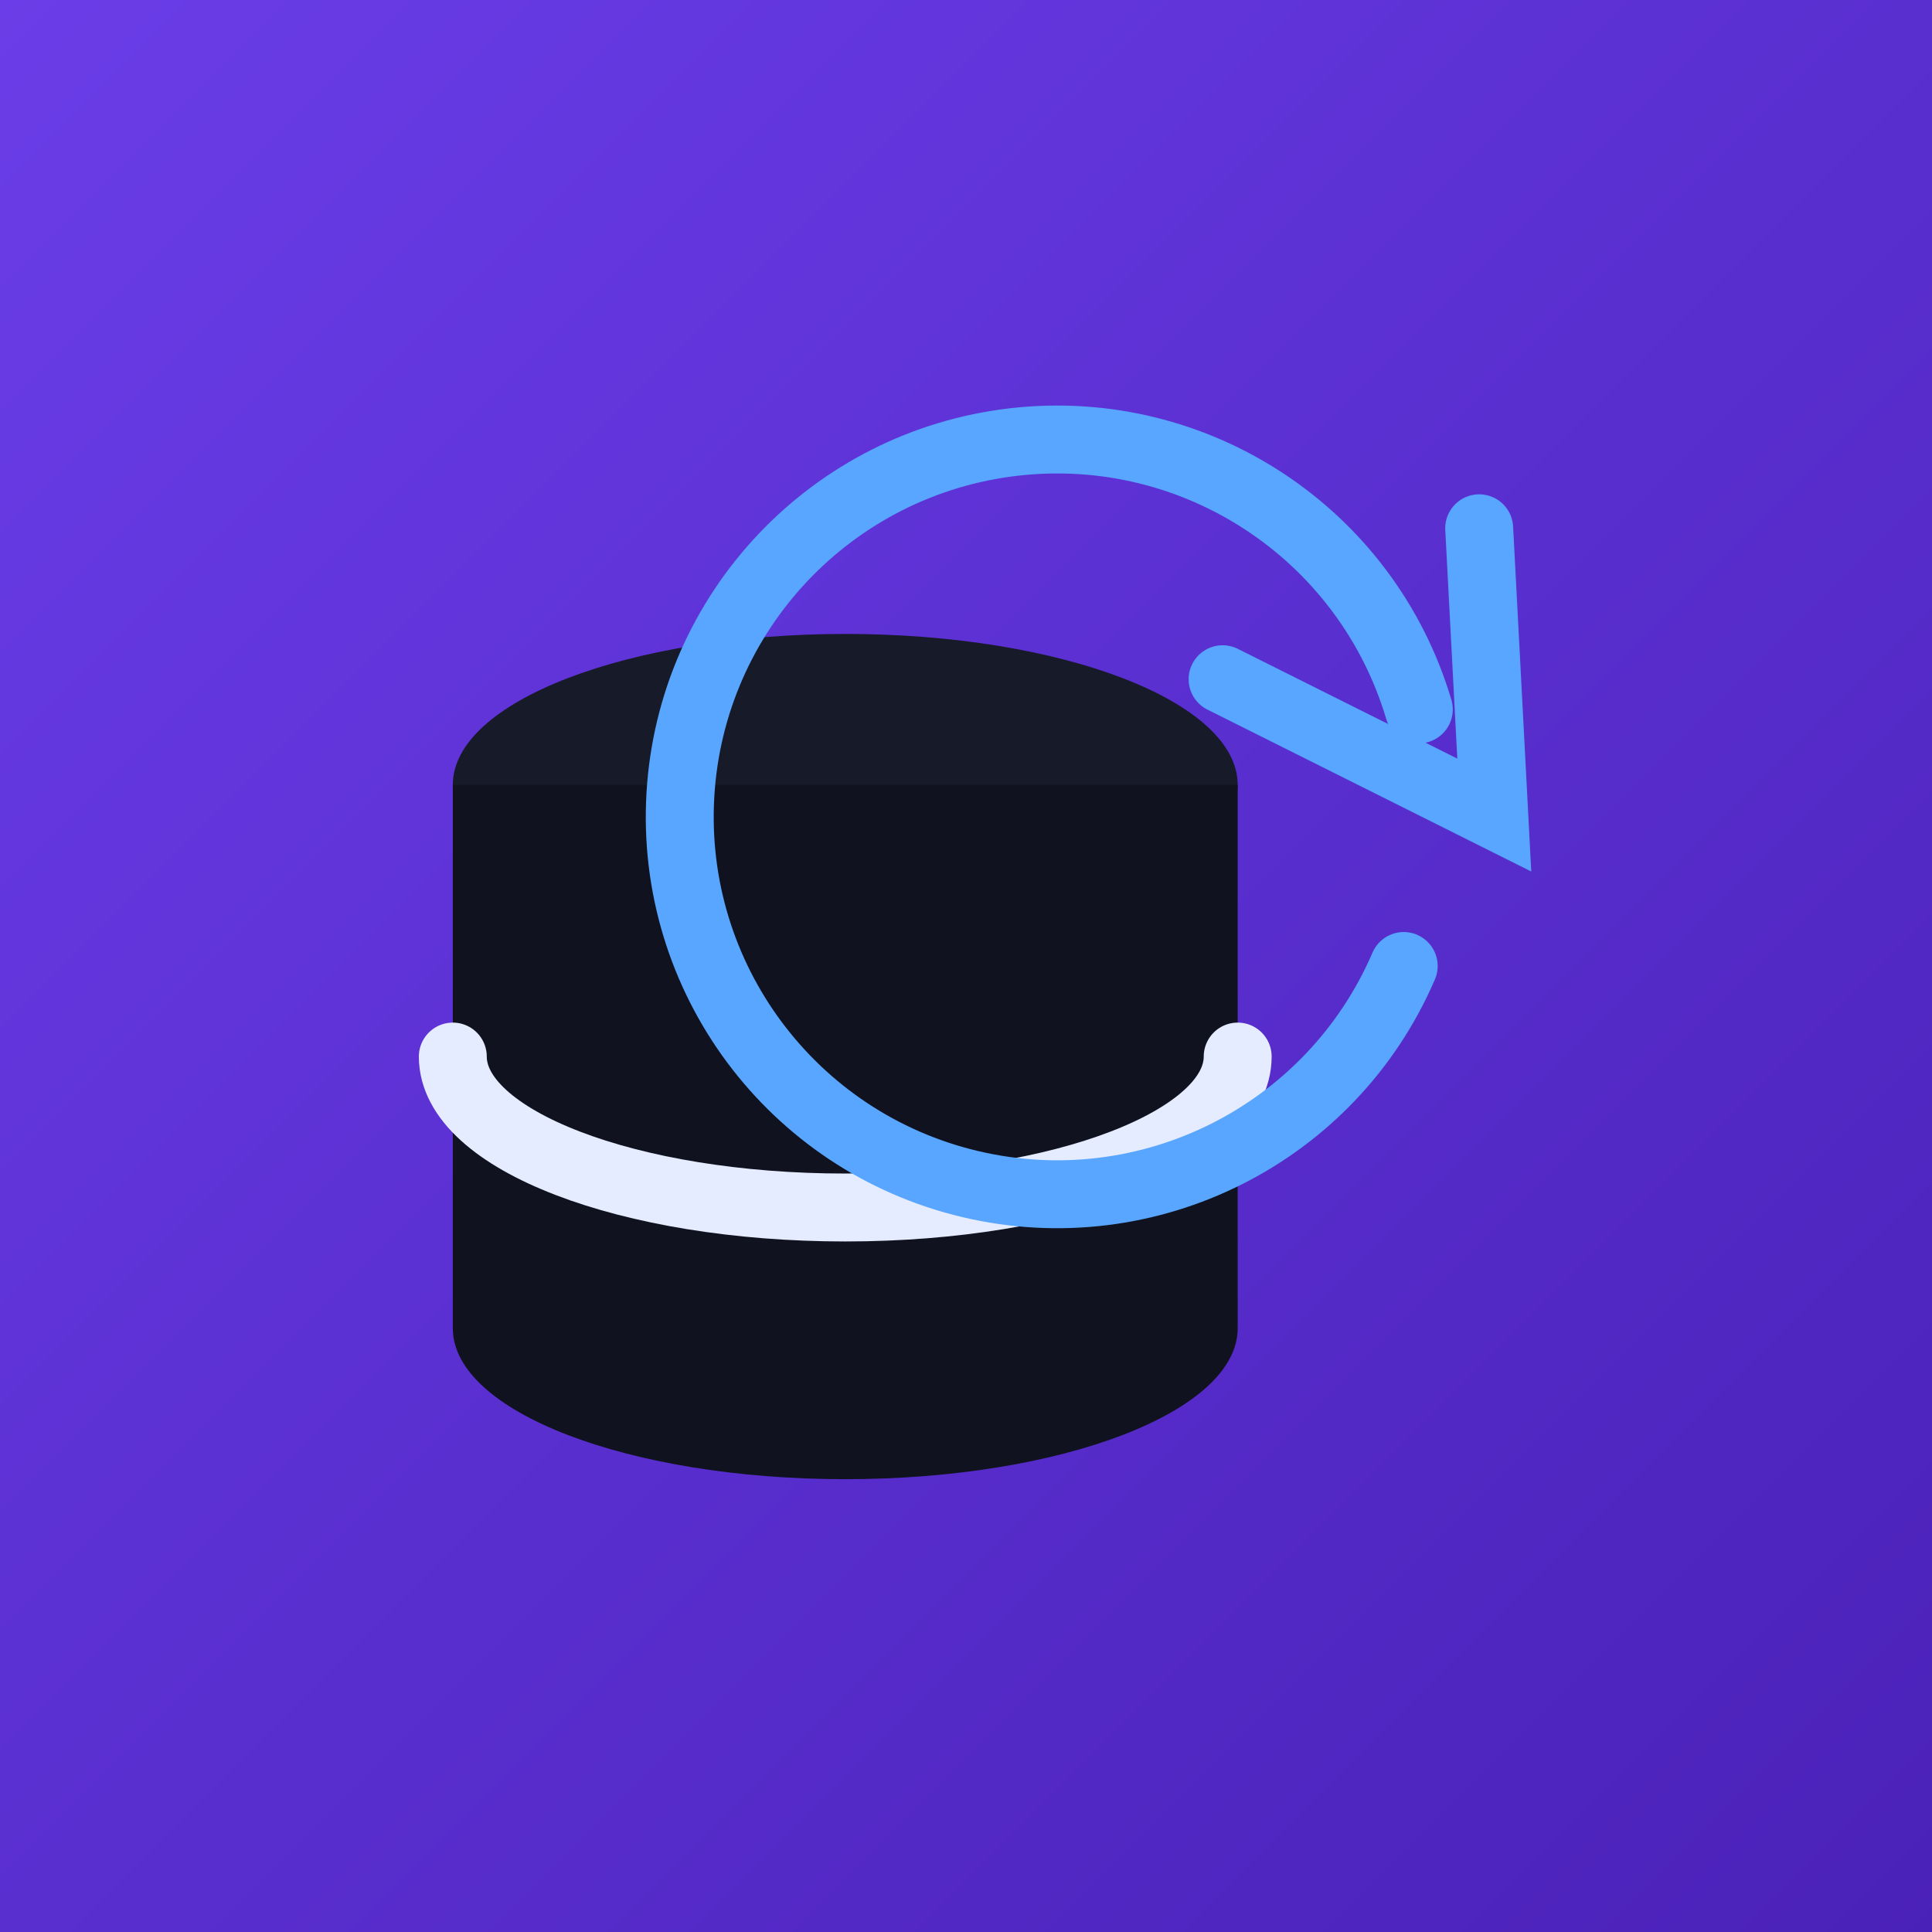
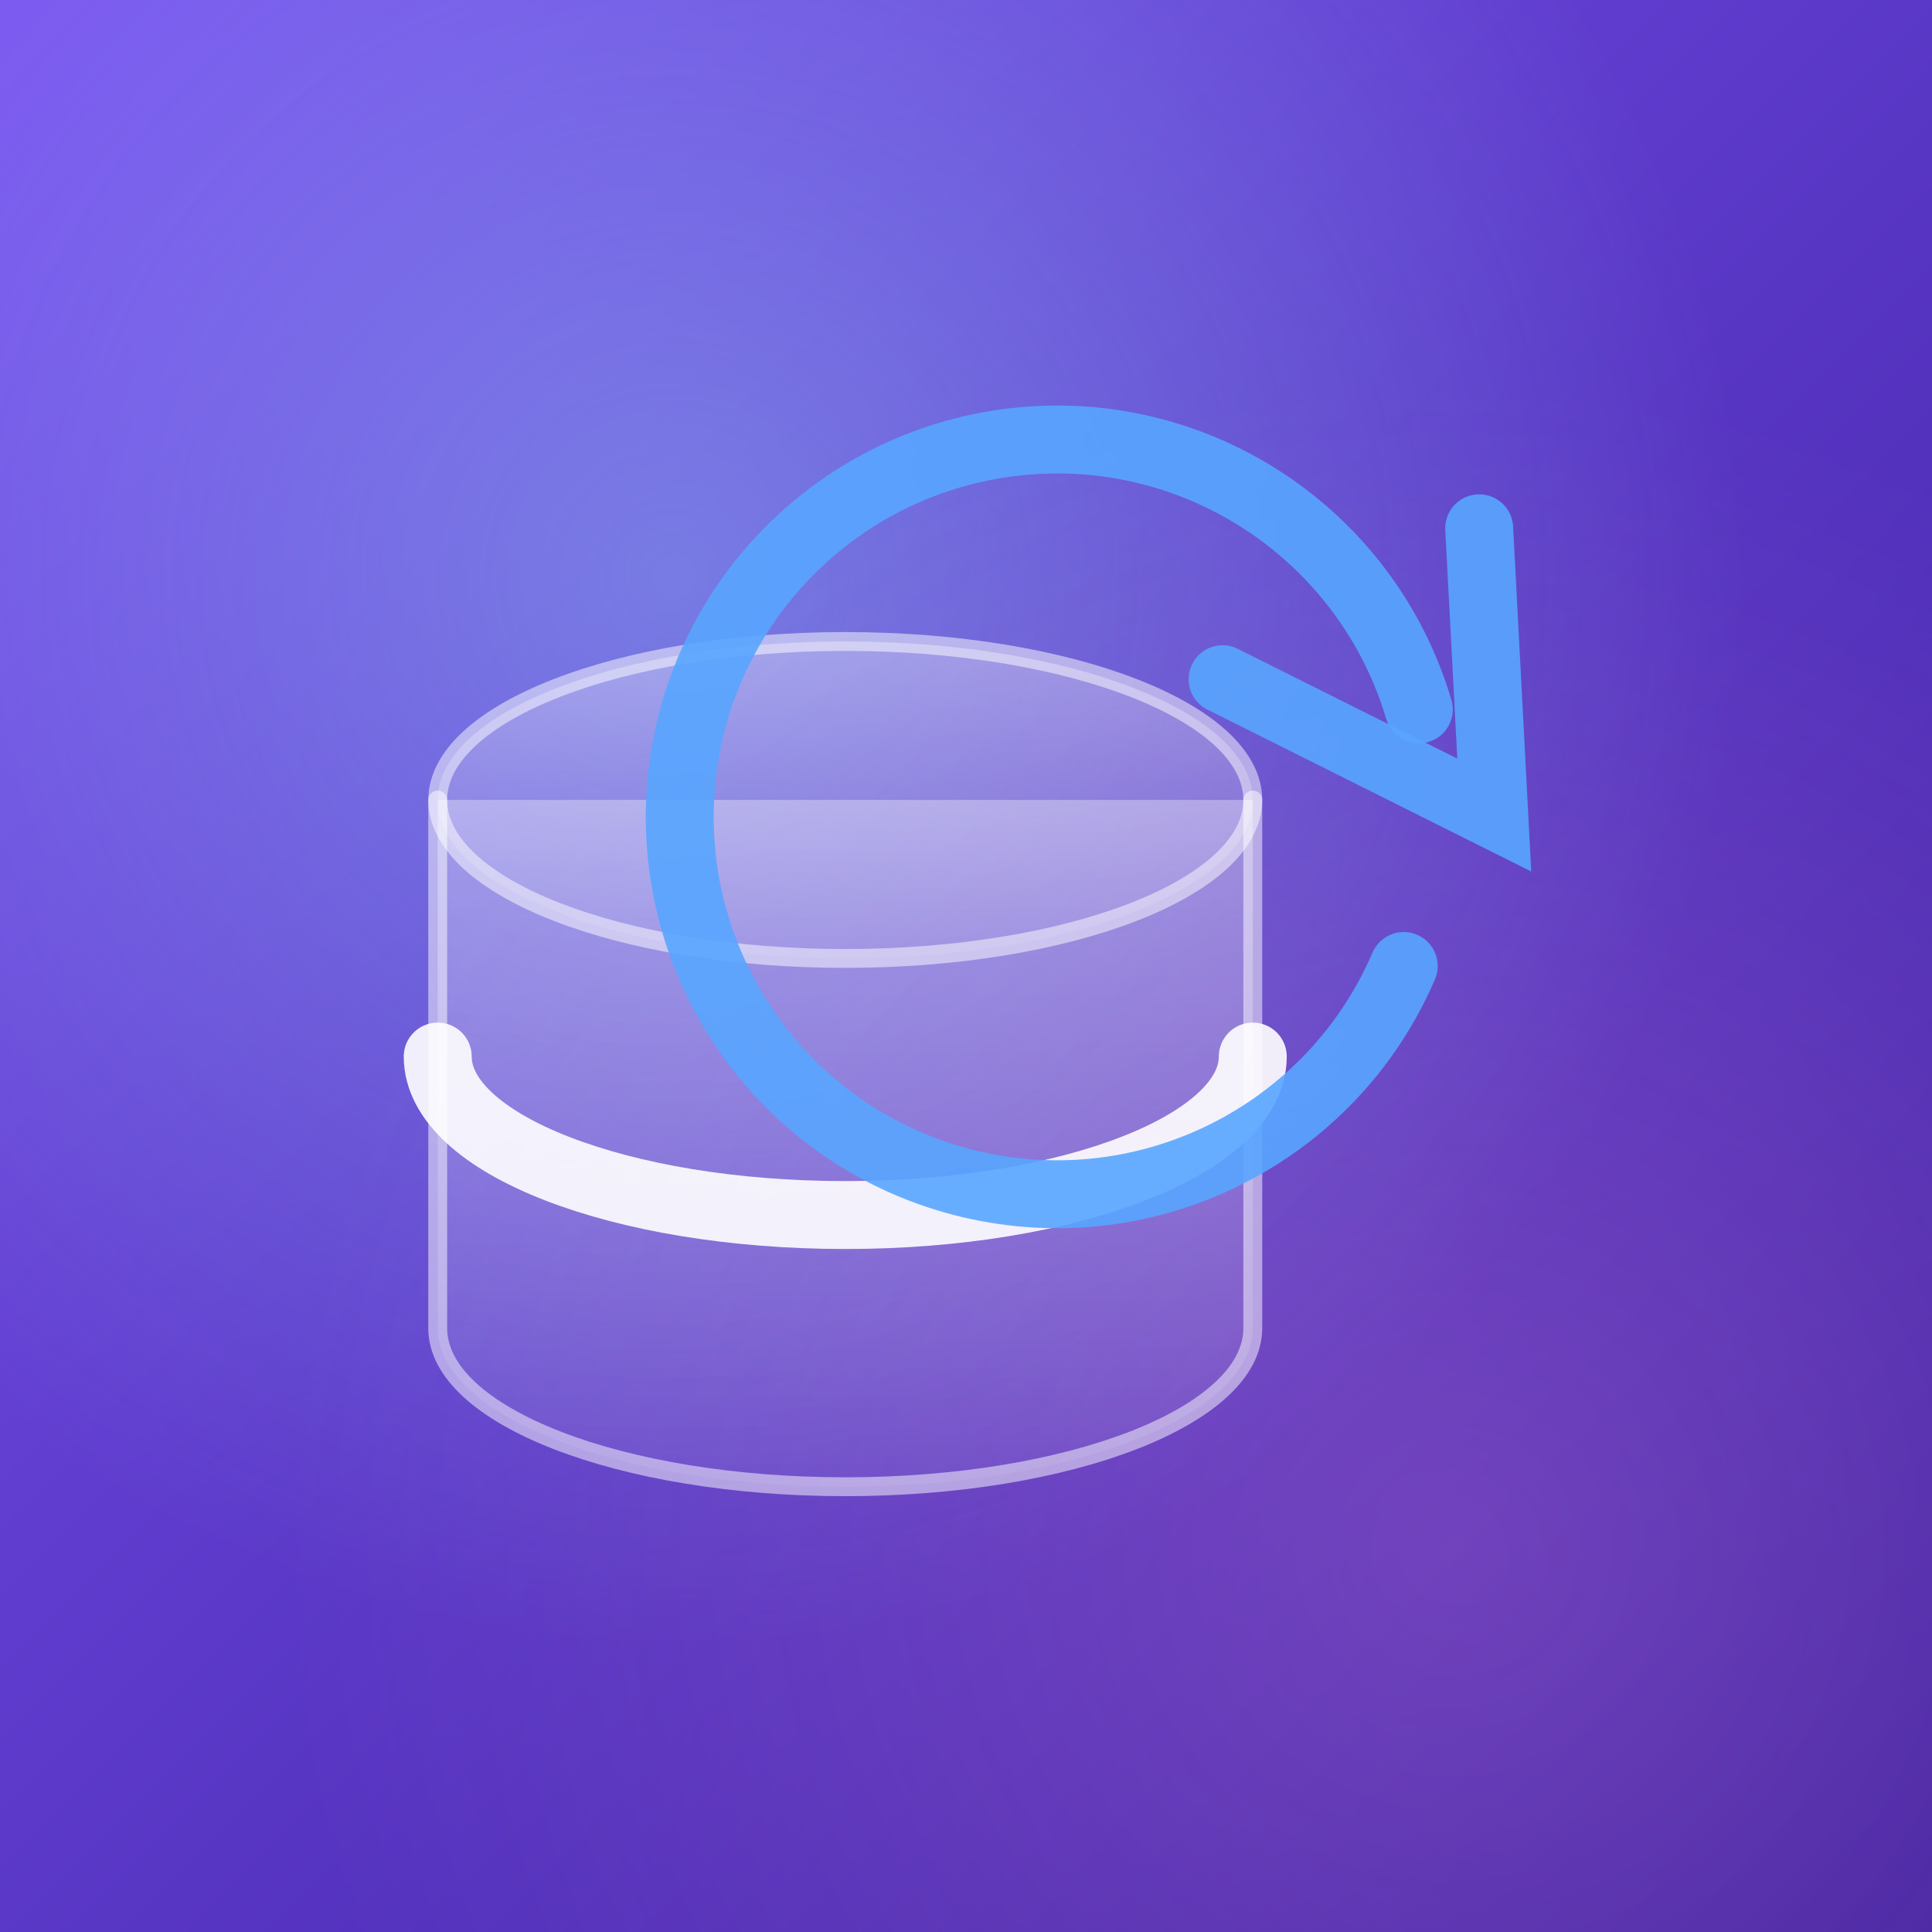
<svg xmlns="http://www.w3.org/2000/svg" viewBox="0 0 256 256" width="256" height="256">
  <defs>
    <linearGradient id="g" x1="0" y1="0" x2="1" y2="1">
-       <stop offset="0" stop-color="#6A3DE8" />
-       <stop offset="1" stop-color="#4A21B8" />
+       <stop offset="0" stop-color="#7B52F0" />
+       <stop offset="1" stop-color="#3A1E9E" />
    </linearGradient>
+     <linearGradient id="glass" x1="0" y1="0" x2="0" y2="1">
+       <stop offset="0" stop-color="#ffffff" stop-opacity="0.34" />
+       <stop offset="1" stop-color="#ffffff" stop-opacity="0.06" />
+     </linearGradient>
+     <radialGradient id="blob1" cx="35%" cy="30%" r="55%">
+       <stop offset="0" stop-color="#9BE8FF" stop-opacity="0.35" />
+       <stop offset="1" stop-color="#9BE8FF" stop-opacity="0" />
+     </radialGradient>
+     <radialGradient id="blob2" cx="75%" cy="80%" r="60%">
+       <stop offset="0" stop-color="#FF9BE8" stop-opacity="0.22" />
+       <stop offset="1" stop-color="#FF9BE8" stop-opacity="0" />
+     </radialGradient>
  </defs>
  <rect x="0" y="0" width="256" height="256" fill="url(#g)" />
-   <g stroke="#e6ecff" stroke-width="9" stroke-linecap="round" fill="none">
-     <ellipse cx="112" cy="104" rx="52" ry="20" fill="#161a29" stroke="none" />
-     <path d="M60 104 L60 176 a52 20 0 0 0 104 0 L164 104" fill="#10131f" stroke="none" />
-     <path d="M60 140 a52 20 0 0 0 104 0" />
+   <rect x="0" y="0" width="256" height="256" fill="url(#blob1)" />
+   <rect x="0" y="0" width="256" height="256" fill="url(#blob2)" />
+   <g stroke="#ffffff" stroke-opacity="0.9" stroke-width="9" stroke-linecap="round" fill="none">
+     <ellipse cx="112" cy="106" rx="54" ry="21" fill="url(#glass)" stroke="#ffffff" stroke-opacity="0.5" stroke-width="2.5" />
+     <path d="M58 106 L58 176 a54 21 0 0 0 108 0 L166 106" fill="url(#glass)" stroke="#ffffff" stroke-opacity="0.5" stroke-width="2.5" />
+     <path d="M58 140 a54 21 0 0 0 108 0" />
    <path d="M186 128 a50 50 0 1 1 2 -34" stroke="#58a6ff" />
    <path d="M196 70 L198 108 L162 90" stroke="#58a6ff" />
  </g>
</svg>
